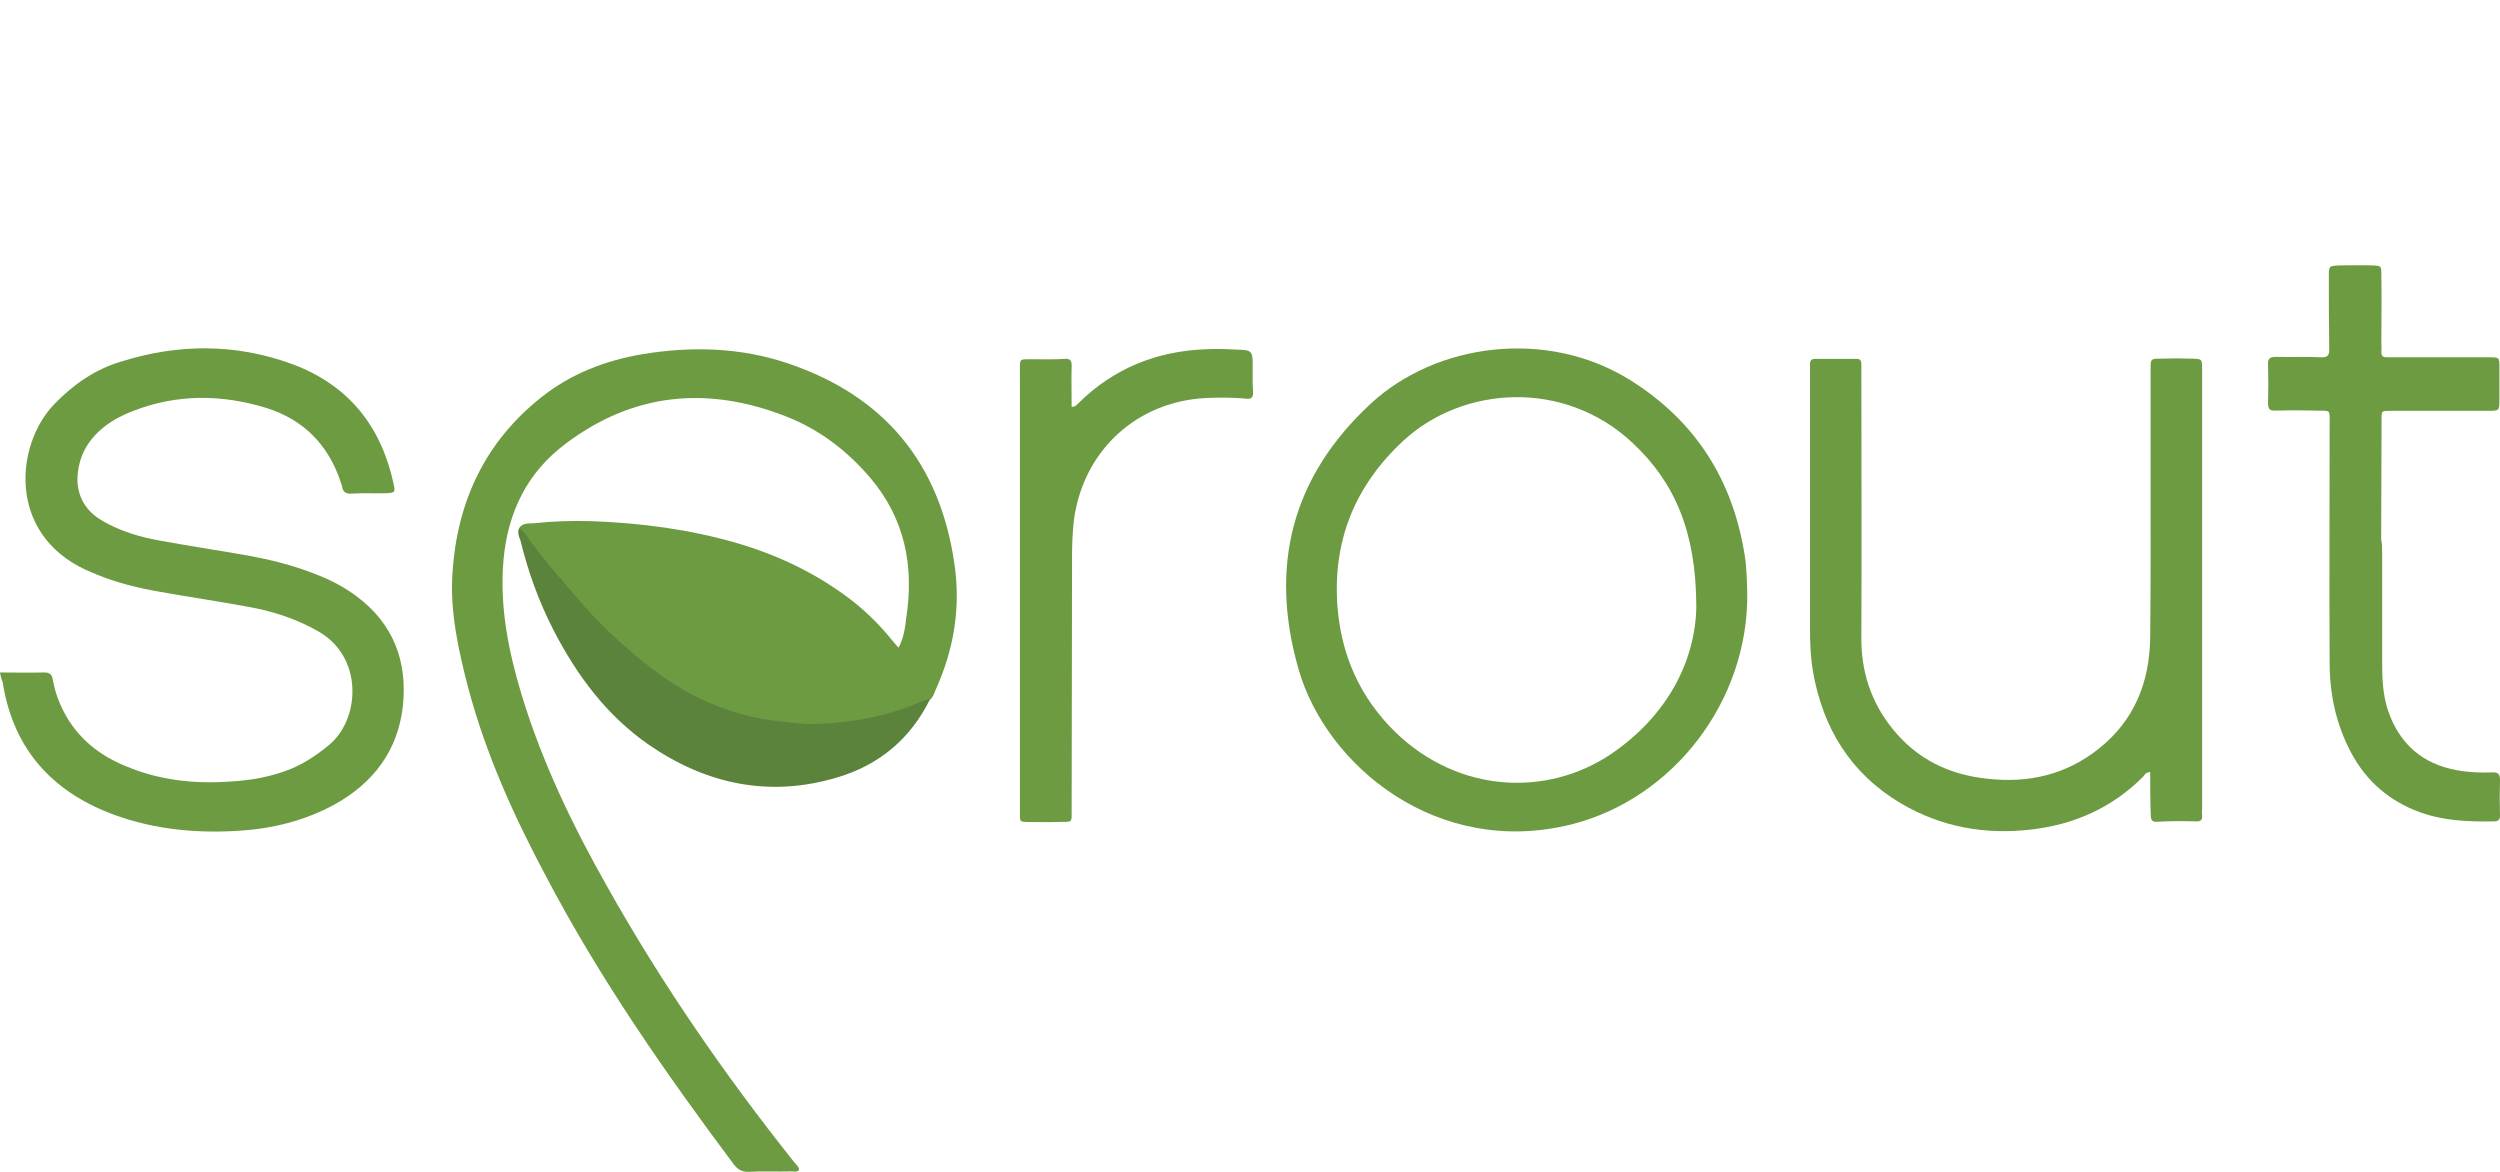
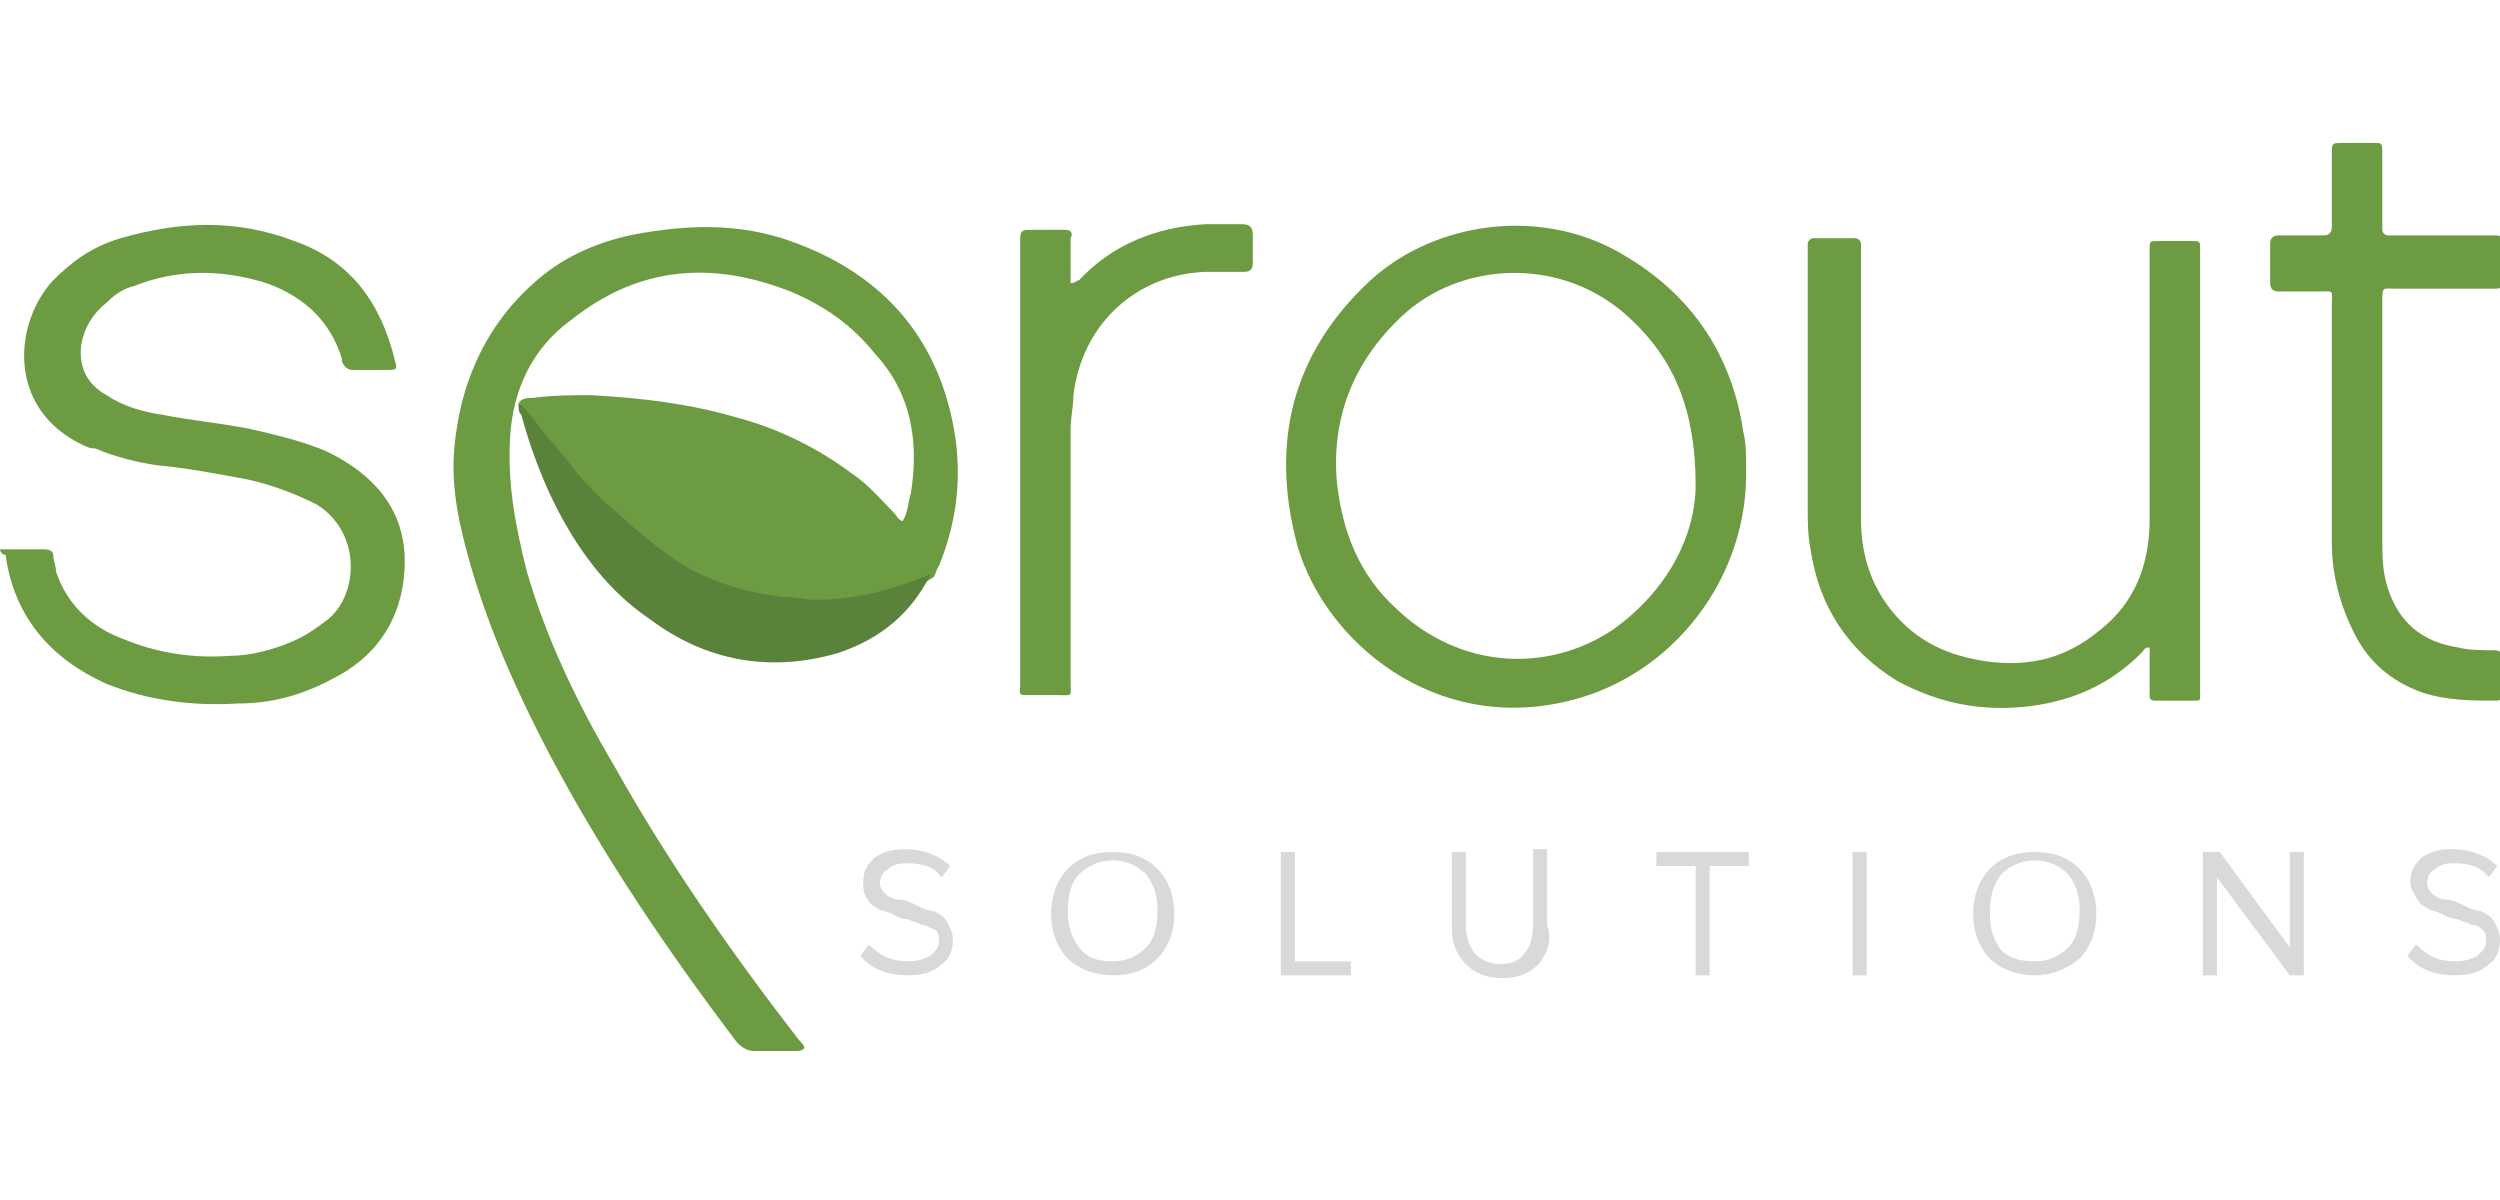
- <svg xmlns="http://www.w3.org/2000/svg" version="1.1" id="Layer_1" x="0px" y="0px" viewBox="0 0 1270.7 595.6" style="enable-background:new 0 0 1270.7 595.6;" xml:space="preserve">
+ <svg xmlns="http://www.w3.org/2000/svg" version="1.1" id="Layer_1" x="0px" y="0px" viewBox="0 0 89.2 42.8" style="enable-background:new 0 0 89.2 42.8;" xml:space="preserve">
  <style type="text/css">
	.st0{fill:#6D9B41;}
- 	.st1{fill:#5B833B;}
+ 	.st1{fill:#5A823B;}
+ 	.st2{fill:#D9D9D9;}
+ 	.st3{fill:#454545;}
</style>
-   <path class="st0" d="M263.8,268.5c1.7-2.7,4.6-2.4,7.1-2.5c9.9-1.1,19.9-1.4,29.8-1.1c24.9,0.9,49.4,4.1,73.4,11  c21,6.1,40.6,15.4,58.1,28.7c7.8,6,14.8,12.9,20.9,20.4c1.1,1.3,2,2.5,3.6,4.2c2.7-4.9,3.3-10,3.9-14.9c4.1-26.5-0.6-50.7-18.4-71.6  c-11.8-13.8-25.9-24.5-42.8-31.1c-39.5-15.4-77-12.2-111.6,13.7c-19.9,14.8-29.7,35-31.9,59.5c-2,23.5,2.5,46.1,9.3,68.6  c10.5,34.4,26,66.5,43.8,97.9c27.6,49.1,59.5,95.2,94.5,139.2c0.9,1.3,2.5,2.2,2.7,4.1c-1.1,1.4-2.7,0.8-4.1,0.8  c-7.1,0.2-14.1-0.2-21.2,0.2c-3.5,0.2-5.6-0.9-7.8-3.6c-35.1-46.9-68.6-95.1-95.9-147.2c-16.2-30.4-30.3-61.7-39.2-95.1  c-5-19.3-9.4-38.8-8-58.8c2.4-36.1,16.6-66.4,45.3-89.1c14.9-11.8,32.2-18.5,50.8-21.7c25.1-4.2,50.1-3.6,74.4,4.6  c49.1,16.6,77.2,50.7,84.6,101.8c3.3,22.1-0.2,43.3-9.3,63.6c-0.9,2-1.4,4.2-3.3,5.8c-12.9,8-27.3,10.7-41.7,12.6  c-42.2,5.6-78.6-7.5-110.5-35c-19.6-16.8-36.2-36.2-51.9-56.6C266.6,274,265,271.3,263.8,268.5z" />
-   <path class="st0" d="M0,341.8c8,0,15.2,0.2,22.6,0c2.5,0,3.8,0.9,4.2,3.5c0.6,3.1,1.3,6.1,2.4,9.1c6.1,16.8,18,28.1,34.2,34.8  c17.3,7.4,35.5,9.4,54.1,8c10.7-0.6,20.9-2.5,30.9-6.6c6.9-3,13-7.1,18.8-11.9c16-13.2,17.6-44.9-5.6-57.9  c-11.1-6.3-23.1-10.2-35.6-12.4c-15.1-2.8-30.3-5-45.3-7.7c-10.7-1.9-21-4.4-31.1-8.5c-2-0.9-4.2-1.7-6.3-2.7  C3.8,271,7.7,226.1,27.6,205.4c9.6-9.9,20.6-17.6,33.6-21.5c29.3-9.3,58.7-9.4,87.7,1.3c28.4,10.7,44.9,31.5,51.2,60.9  c0.9,4.2,0.6,4.4-3.9,4.6c-5.8,0.2-11.6-0.2-17.4,0.2c-3.1,0.2-4.7-0.9-5-4.1c-0.2-0.6-0.5-1.1-0.6-1.7c-6.3-19.1-19-31.9-38-37.8  c-22.6-6.9-45.2-7.1-67.6,1.6c-5.3,2-10.2,4.6-14.6,8c-7.1,5.6-11.8,12.7-13.2,21.7c-1.9,11.3,2.5,20.6,12.4,26.2  c9.1,5.3,19,8.2,29.2,10c14.6,2.7,29.5,4.9,44.1,7.5c12.2,2.2,24.3,5.2,35.8,9.9c7.2,2.8,14,6.4,20.1,11  c18.7,14,25.7,33.1,23.4,55.5c-2.5,22.9-15.1,39.4-35.1,50.4c-15.2,8.2-31.7,12.2-48.8,13.2c-23.2,1.4-46-1.1-67.6-10  C24.1,400.1,6.4,378.6,1.4,347C0.8,345.2,0.3,343.8,0,341.8z" />
-   <path class="st0" d="M1092.9,392.4c-2.4,0.2-2.8,1.4-3.6,2.4c-15.7,15.7-34.7,24.2-56.6,26.8c-23.5,2.8-45.8-1.1-66.4-13.2  c-25.7-15.2-39.9-38.4-44.9-67.6c-1.1-6.7-1.4-13.7-1.4-20.4c0-43.9,0-87.9,0-131.8c0-1.3,0-2.5,0-3.8c0-1.4,0.8-2.4,2.4-2.4  c7.1,0,14.1,0,21.2,0c1.9,0,2.5,0.9,2.5,2.7c0,1.7,0,3.3,0,5c0,44.6,0.2,89.1,0,133.7c-0.2,17.4,4.9,33.1,15.8,46.6  c12.4,15.4,28.7,23.4,48.2,25.4c20.9,2.4,40-2,56.6-15.2c18.2-14.4,25.9-33.9,26.2-56.6c0.3-26.7,0.2-53.5,0.2-80.2  c0-18.8,0-37.7,0-56.6c0-4.7,0.2-4.9,4.7-4.9c5.6-0.2,11.1-0.2,16.8,0c4.6,0.2,4.6,0.2,4.7,4.9c0,0.6,0,1.3,0,1.9  c0,73.8,0,147.5,0,221.3c0,1.3-0.2,2.5,0,3.8c0.2,2.4-0.6,3.5-3.1,3.3c-6.6-0.2-13.2-0.2-19.9,0.2c-2.5,0.2-3.1-1.1-3.1-3.5  C1092.9,407.2,1092.9,400,1092.9,392.4z" />
-   <path class="st0" d="M1210.8,280.7c0,18.4,0,36.9,0,55.2c0,8.5,0.2,16.9,3,25.3c5.8,16.9,17.4,27.1,35.1,30.3  c6,1.1,11.9,1.3,17.9,1.1c3.1-0.2,3.9,1.1,3.9,3.9c-0.2,6.1-0.2,11.9,0,18c0,2-0.8,3-2.8,3c-12.9,0.2-25.7-0.2-38-4.7  c-15.4-5.6-27.1-15.7-34.8-30.1c-7.7-14.4-11-29.8-11-46c-0.2-40.3,0-80.8,0-121.1c0-7.8,0.8-6.7-7.1-6.9c-6.9-0.2-13.7-0.2-20.6,0  c-2.7,0.2-3.6-0.9-3.6-3.6c0.2-6.6,0.2-13.2,0-19.9c-0.2-3.1,1.3-3.9,4.1-3.8c7.7,0.2,15.4-0.2,22.9,0.2c3.3,0.2,4.2-1.1,4.1-4.2  c-0.2-12.2-0.2-24.5-0.2-36.7c0-5.6,0-5.6,5.8-5.8c5.3,0,10.8-0.2,16.2,0c4.7,0.2,4.7,0.2,4.7,5c0.2,11.6,0,23.2,0,34.8  c0,1.4,0.2,2.8,0,4.4c0,1.9,0.9,2.5,2.7,2.5c1.4,0,2.8,0,4.4,0c16,0,31.9,0,47.9,0c5,0,5,0.2,5,5.2c0,5.3,0,10.8,0,16.2  c0,5.8,0,5.8-5.6,5.8c-11.5,0-22.8,0-34.2,0c-4.6,0-9.1,0-13.7,0c-7.1,0.2-6.4-0.9-6.4,6.9c0,19.5-0.2,38.9-0.2,58.4  C1210.8,276.2,1210.8,278.5,1210.8,280.7L1210.8,280.7z" />
-   <path class="st0" d="M544.7,206.8c2.2,0,2.7-1.3,3.6-2c17.9-17.7,39.9-26.4,64.8-27.3c6-0.3,11.9,0,18,0.3c4.9,0.3,5.5,1.3,5.6,6.3  s-0.2,10,0.2,14.9c0.2,3-0.8,4.1-3.9,3.6c-6.6-0.6-13.2-0.6-19.9-0.3c-35.5,1.7-62.8,27-67.3,62.5c-0.6,5.8-0.9,11.6-0.9,17.4  c0,43-0.2,85.8-0.2,128.7c0,7.8,0.8,6.7-7.1,6.9c-4.7,0.2-9.6,0-14.3,0c-5.3,0-4.9,0-4.9-5.3c0-16,0-31.9,0-47.9  c0-58.4,0-116.9,0-175.3c0-7.5-0.6-6.6,6.6-6.7c5.3,0,10.8,0.2,16.2-0.2c2.7-0.2,3.6,0.9,3.5,3.6  C544.5,192.9,544.7,199.8,544.7,206.8z" />
-   <path class="st1" d="M263.8,268.5c3.1,1.7,4.4,4.9,6.4,7.4c7.2,9.9,15.4,18.8,23.2,28.1c5.3,6.1,10.7,12.1,16.6,17.6  c14.1,13,28.7,25.4,46.3,33.7c13.3,6.3,27.3,10.2,42.1,11.6c5.3,0.5,10.7,1.3,16,1.1c18.5-0.6,36.4-3.8,53.5-11.3  c1.6-0.6,3.1-1.3,4.7-1.1c-9.9,20.1-26,33.3-46.9,39.5c-34.5,10.4-66.7,3.6-96-16.6c-21.3-14.8-36.4-35.1-48.3-58.1  c-7.5-14.6-13-29.8-16.9-45.8C263.6,272.6,263,270.5,263.8,268.5z" />
-   <path class="st0" d="M888.1,301.3c-0.2-6.4-0.3-12.9-1.3-19.1c-6.1-38.4-25.1-68.3-58.2-89c-42.5-26.5-98.7-18.7-131.8,11.9  c-40.2,37.2-51.9,82.7-36.7,135.3c14.1,48.8,70.5,95.7,138.7,78.6C850.6,405.9,888.8,356.2,888.1,301.3z M818.8,383.3  c-32.2,21.7-77.2,20.1-109.5-11.1c-18-17.6-27.5-38.9-29.5-63.9c-2.5-33.4,8.9-61.4,33.3-84.1c30.3-28.2,82.1-31.7,116.9,1.1  c21.2,19.9,32.2,45,32.2,83.5C861.6,336,847.5,363.9,818.8,383.3z" />
+   <g id="Black_2_">
+     <g>
+       <g>
+         <path class="st0" d="M18.5,14.4c0.1-0.2,0.3-0.2,0.5-0.2c0.7-0.1,1.4-0.1,2.1-0.1c1.8,0.1,3.5,0.3,5.2,0.8c1.5,0.4,2.9,1.1,4.1,2     c0.6,0.4,1,0.9,1.5,1.4c0.1,0.1,0.1,0.2,0.3,0.3c0.2-0.3,0.2-0.7,0.3-1c0.3-1.9,0-3.6-1.3-5c-0.8-1-1.8-1.7-3-2.2     c-2.8-1.1-5.4-0.9-7.8,1c-1.4,1-2.1,2.5-2.2,4.2c-0.1,1.7,0.2,3.2,0.6,4.8c0.7,2.4,1.8,4.7,3.1,6.9c1.9,3.4,4.2,6.7,6.6,9.8     c0.1,0.1,0.2,0.2,0.2,0.3c-0.1,0.1-0.2,0.1-0.3,0.1c-0.5,0-1,0-1.5,0c-0.2,0-0.4-0.1-0.6-0.3c-2.5-3.3-4.8-6.7-6.7-10.3     c-1.1-2.1-2.1-4.3-2.8-6.7c-0.4-1.4-0.7-2.7-0.6-4.1c0.2-2.5,1.2-4.7,3.2-6.3c1-0.8,2.3-1.3,3.6-1.5c1.8-0.3,3.5-0.3,5.2,0.3     c3.4,1.2,5.4,3.6,5.9,7.1c0.2,1.6,0,3-0.6,4.5c-0.1,0.1-0.1,0.3-0.2,0.4c-0.9,0.6-1.9,0.7-2.9,0.9c-3,0.4-5.5-0.5-7.8-2.5     c-1.4-1.2-2.5-2.5-3.6-4C18.7,14.8,18.6,14.6,18.5,14.4z" />
+         <path class="st0" d="M0,19.6c0.6,0,1.1,0,1.6,0c0.2,0,0.3,0.1,0.3,0.2C1.9,20,2,20.2,2,20.4c0.4,1.2,1.3,2,2.4,2.4     c1.2,0.5,2.5,0.7,3.8,0.6c0.7,0,1.5-0.2,2.2-0.5c0.5-0.2,0.9-0.5,1.3-0.8c1.1-0.9,1.2-3.1-0.4-4.1c-0.8-0.4-1.6-0.7-2.5-0.9     c-1.1-0.2-2.1-0.4-3.2-0.5c-0.7-0.1-1.5-0.3-2.2-0.6C3.3,16,3.2,16,3,15.9c-2.8-1.3-2.5-4.4-1.1-5.9c0.7-0.7,1.4-1.2,2.4-1.5     c2.1-0.6,4.1-0.7,6.2,0.1c2,0.7,3.1,2.2,3.6,4.3c0.1,0.3,0,0.3-0.3,0.3c-0.4,0-0.8,0-1.2,0c-0.2,0-0.3-0.1-0.4-0.3     c0,0,0-0.1,0-0.1c-0.4-1.3-1.3-2.2-2.7-2.7c-1.6-0.5-3.2-0.5-4.7,0.1c-0.4,0.1-0.7,0.3-1,0.6c-0.5,0.4-0.8,0.9-0.9,1.5     c-0.1,0.8,0.2,1.4,0.9,1.8c0.6,0.4,1.3,0.6,2,0.7c1,0.2,2.1,0.3,3.1,0.5c0.9,0.2,1.7,0.4,2.5,0.7c0.5,0.2,1,0.5,1.4,0.8     c1.3,1,1.8,2.3,1.6,3.9c-0.2,1.6-1.1,2.8-2.5,3.5c-1.1,0.6-2.2,0.9-3.4,0.9c-1.6,0.1-3.2-0.1-4.7-0.7c-2-0.9-3.3-2.4-3.6-4.6     C0.1,19.8,0,19.7,0,19.6z" />
+         <path class="st0" d="M76.7,23.1c-0.2,0-0.2,0.1-0.3,0.2c-1.1,1.1-2.4,1.7-4,1.9c-1.7,0.2-3.2-0.1-4.7-0.9     c-1.8-1.1-2.8-2.7-3.1-4.7c-0.1-0.5-0.1-1-0.1-1.4c0-3.1,0-6.2,0-9.2c0-0.1,0-0.2,0-0.3c0-0.1,0.1-0.2,0.2-0.2c0.5,0,1,0,1.5,0     c0.1,0,0.2,0.1,0.2,0.2c0,0.1,0,0.2,0,0.4c0,3.1,0,6.3,0,9.4c0,1.2,0.3,2.3,1.1,3.3c0.9,1.1,2,1.6,3.4,1.8c1.5,0.2,2.8-0.1,4-1.1     c1.3-1,1.8-2.4,1.8-4c0-1.9,0-3.8,0-5.6c0-1.3,0-2.6,0-4c0-0.3,0-0.3,0.3-0.3c0.4,0,0.8,0,1.2,0c0.3,0,0.3,0,0.3,0.3     c0,0,0,0.1,0,0.1c0,5.2,0,10.4,0,15.5c0,0.1,0,0.2,0,0.3c0,0.2,0,0.2-0.2,0.2c-0.5,0-0.9,0-1.4,0c-0.2,0-0.2-0.1-0.2-0.2     C76.7,24.1,76.7,23.6,76.7,23.1z" />
+         <path class="st0" d="M85,15.3c0,1.3,0,2.6,0,3.9c0,0.6,0,1.2,0.2,1.8c0.4,1.2,1.2,1.9,2.5,2.1c0.4,0.1,0.8,0.1,1.3,0.1     c0.2,0,0.3,0.1,0.3,0.3c0,0.4,0,0.8,0,1.3c0,0.1-0.1,0.2-0.2,0.2c-0.9,0-1.8,0-2.7-0.3c-1.1-0.4-1.9-1.1-2.4-2.1     c-0.5-1-0.8-2.1-0.8-3.2c0-2.8,0-5.7,0-8.5c0-0.6,0.1-0.5-0.5-0.5c-0.5,0-1,0-1.4,0c-0.2,0-0.3-0.1-0.3-0.3c0-0.5,0-0.9,0-1.4     c0-0.2,0.1-0.3,0.3-0.3c0.5,0,1.1,0,1.6,0c0.2,0,0.3-0.1,0.3-0.3c0-0.9,0-1.7,0-2.6c0-0.4,0-0.4,0.4-0.4c0.4,0,0.8,0,1.1,0     c0.3,0,0.3,0,0.3,0.4c0,0.8,0,1.6,0,2.4c0,0.1,0,0.2,0,0.3c0,0.1,0.1,0.2,0.2,0.2c0.1,0,0.2,0,0.3,0c1.1,0,2.2,0,3.4,0     c0.4,0,0.4,0,0.4,0.4c0,0.4,0,0.8,0,1.1c0,0.4,0,0.4-0.4,0.4c-0.8,0-1.6,0-2.4,0c-0.3,0-0.6,0-1,0c-0.5,0-0.5-0.1-0.5,0.5     c0,1.4,0,2.7,0,4.1C85,15,85,15.1,85,15.3L85,15.3z" />
+         <path class="st0" d="M38.2,10.1c0.2,0,0.2-0.1,0.3-0.1C39.7,8.7,41.3,8.1,43,8c0.4,0,0.8,0,1.3,0c0.3,0,0.4,0.1,0.4,0.4     s0,0.7,0,1c0,0.2-0.1,0.3-0.3,0.3c-0.5,0-0.9,0-1.4,0c-2.5,0.1-4.4,1.9-4.7,4.4c0,0.4-0.1,0.8-0.1,1.2c0,3,0,6,0,9     c0,0.6,0.1,0.5-0.5,0.5c-0.3,0-0.7,0-1,0c-0.4,0-0.3,0-0.3-0.4c0-1.1,0-2.2,0-3.4c0-4.1,0-8.2,0-12.3c0-0.5,0-0.5,0.5-0.5     c0.4,0,0.8,0,1.1,0c0.2,0,0.3,0.1,0.2,0.3C38.2,9.1,38.2,9.6,38.2,10.1z" />
+         <path class="st1" d="M18.5,14.4c0.2,0.1,0.3,0.3,0.5,0.5c0.5,0.7,1.1,1.3,1.6,2c0.4,0.4,0.7,0.8,1.2,1.2c1,0.9,2,1.8,3.2,2.4     c0.9,0.4,1.9,0.7,3,0.8c0.4,0,0.7,0.1,1.1,0.1c1.3,0,2.6-0.3,3.8-0.8c0.1,0,0.2-0.1,0.3-0.1c-0.7,1.4-1.8,2.3-3.3,2.8     c-2.4,0.7-4.7,0.3-6.7-1.2c-1.5-1-2.6-2.5-3.4-4.1c-0.5-1-0.9-2.1-1.2-3.2C18.5,14.7,18.5,14.6,18.5,14.4z" />
+         <path class="st0" d="M62.3,16.7c0-0.5,0-0.9-0.1-1.3c-0.4-2.7-1.8-4.8-4.1-6.2c-3-1.9-6.9-1.3-9.2,0.8c-2.8,2.6-3.6,5.8-2.6,9.5     c1,3.4,4.9,6.7,9.7,5.5C59.7,24.1,62.4,20.6,62.3,16.7z M57.5,22.5c-2.3,1.5-5.4,1.4-7.7-0.8c-1.3-1.2-1.9-2.7-2.1-4.5     c-0.2-2.3,0.6-4.3,2.3-5.9c2.1-2,5.8-2.2,8.2,0.1c1.5,1.4,2.3,3.2,2.3,5.9C60.5,19.1,59.5,21.1,57.5,22.5z" />
+       </g>
+       <g>
+         <path class="st2" d="M32.4,34.8c-0.7,0-1.3-0.2-1.7-0.7l0.3-0.4c0.4,0.4,0.8,0.6,1.4,0.6c0.4,0,0.6-0.1,0.8-0.2     c0.2-0.2,0.3-0.3,0.3-0.5c0-0.2,0-0.3-0.1-0.4C33.2,33.1,33,33,32.9,33c-0.2-0.1-0.3-0.1-0.5-0.2c-0.2,0-0.4-0.1-0.6-0.2     c-0.2-0.1-0.4-0.1-0.5-0.2c-0.2-0.1-0.3-0.2-0.4-0.4c-0.1-0.2-0.1-0.3-0.1-0.5c0-0.4,0.1-0.6,0.4-0.9c0.3-0.2,0.6-0.3,1.1-0.3     c0.6,0,1.2,0.2,1.6,0.6l-0.3,0.4c-0.3-0.4-0.7-0.5-1.3-0.5c-0.3,0-0.5,0.1-0.6,0.2c-0.2,0.1-0.3,0.3-0.3,0.5     c0,0.2,0.1,0.3,0.2,0.4c0.1,0.1,0.3,0.2,0.5,0.2c0.2,0,0.4,0.1,0.6,0.2c0.2,0.1,0.4,0.2,0.6,0.2c0.2,0.1,0.4,0.2,0.5,0.4     c0.1,0.2,0.2,0.4,0.2,0.6c0,0.4-0.1,0.7-0.4,0.9C33.3,34.7,32.9,34.8,32.4,34.8z" />
+         <path class="st2" d="M39.7,34.8c-0.6,0-1.2-0.2-1.6-0.6c-0.4-0.4-0.6-1-0.6-1.6s0.2-1.2,0.6-1.6c0.4-0.4,0.9-0.6,1.6-0.6     s1.2,0.2,1.6,0.6c0.4,0.4,0.6,1,0.6,1.6s-0.2,1.2-0.6,1.6C40.9,34.6,40.4,34.8,39.7,34.8z M39.7,34.3c0.5,0,0.9-0.2,1.2-0.5     c0.3-0.3,0.4-0.8,0.4-1.3c0-0.5-0.1-0.9-0.4-1.3c-0.3-0.3-0.7-0.5-1.2-0.5s-0.9,0.2-1.2,0.5c-0.3,0.3-0.4,0.8-0.4,1.3     c0,0.5,0.1,0.9,0.4,1.3C38.8,34.2,39.2,34.3,39.7,34.3z" />
+         <path class="st2" d="M48.3,34.8h-2.6v-4.4h0.5v3.9h2V34.8z" />
+         <path class="st2" d="M54.9,34.4c-0.3,0.3-0.7,0.5-1.3,0.5s-1-0.2-1.3-0.5c-0.3-0.3-0.5-0.7-0.5-1.3v-2.7h0.5V33     c0,0.4,0.1,0.7,0.3,1c0.2,0.2,0.5,0.4,0.9,0.4s0.7-0.1,0.9-0.4c0.2-0.2,0.3-0.6,0.3-1v-2.7h0.5v2.7C55.4,33.6,55.2,34,54.9,34.4z     " />
+         <path class="st2" d="M61,34.8h-0.5v-3.9h-1.4v-0.5h3.3v0.5H61L61,34.8L61,34.8z" />
+         <path class="st2" d="M66.6,34.8h-0.5v-4.4h0.5V34.8z" />
+         <path class="st2" d="M72.6,34.8c-0.6,0-1.2-0.2-1.6-0.6c-0.4-0.4-0.6-1-0.6-1.6s0.2-1.2,0.6-1.6c0.4-0.4,0.9-0.6,1.6-0.6     s1.2,0.2,1.6,0.6c0.4,0.4,0.6,1,0.6,1.6s-0.2,1.2-0.6,1.6C73.7,34.6,73.2,34.8,72.6,34.8z M72.6,34.3c0.5,0,0.9-0.2,1.2-0.5     c0.3-0.3,0.4-0.8,0.4-1.3c0-0.5-0.1-0.9-0.4-1.3c-0.3-0.3-0.7-0.5-1.2-0.5c-0.5,0-0.9,0.2-1.2,0.5C71.1,31.6,71,32,71,32.6     c0,0.5,0.1,0.9,0.4,1.3C71.7,34.2,72.1,34.3,72.6,34.3z" />
+         <path class="st2" d="M82.2,34.8h-0.5l-2.6-3.5v3.5h-0.5v-4.4h0.6l2.5,3.4v-3.4h0.5V34.8z" />
+         <path class="st2" d="M87.6,34.8c-0.7,0-1.3-0.2-1.7-0.7l0.3-0.4c0.4,0.4,0.8,0.6,1.4,0.6c0.4,0,0.6-0.1,0.8-0.2     c0.2-0.2,0.3-0.3,0.3-0.5c0-0.2,0-0.3-0.1-0.4c-0.1-0.1-0.2-0.2-0.4-0.2c-0.2-0.1-0.3-0.1-0.5-0.2c-0.2,0-0.4-0.1-0.6-0.2     c-0.2-0.1-0.4-0.1-0.5-0.2c-0.2-0.1-0.3-0.2-0.4-0.4S86,31.7,86,31.5c0-0.4,0.1-0.6,0.4-0.9c0.3-0.2,0.6-0.3,1.1-0.3     c0.6,0,1.2,0.2,1.6,0.6l-0.3,0.4c-0.3-0.4-0.7-0.5-1.3-0.5c-0.3,0-0.5,0.1-0.6,0.2c-0.2,0.1-0.3,0.3-0.3,0.5     c0,0.2,0.1,0.3,0.2,0.4c0.1,0.1,0.3,0.2,0.5,0.2c0.2,0,0.4,0.1,0.6,0.2c0.2,0.1,0.4,0.2,0.6,0.2c0.2,0.1,0.4,0.2,0.5,0.4     c0.1,0.2,0.2,0.4,0.2,0.6c0,0.4-0.1,0.7-0.4,0.9C88.5,34.7,88.1,34.8,87.6,34.8z" />
+       </g>
+     </g>
+   </g>
</svg>
